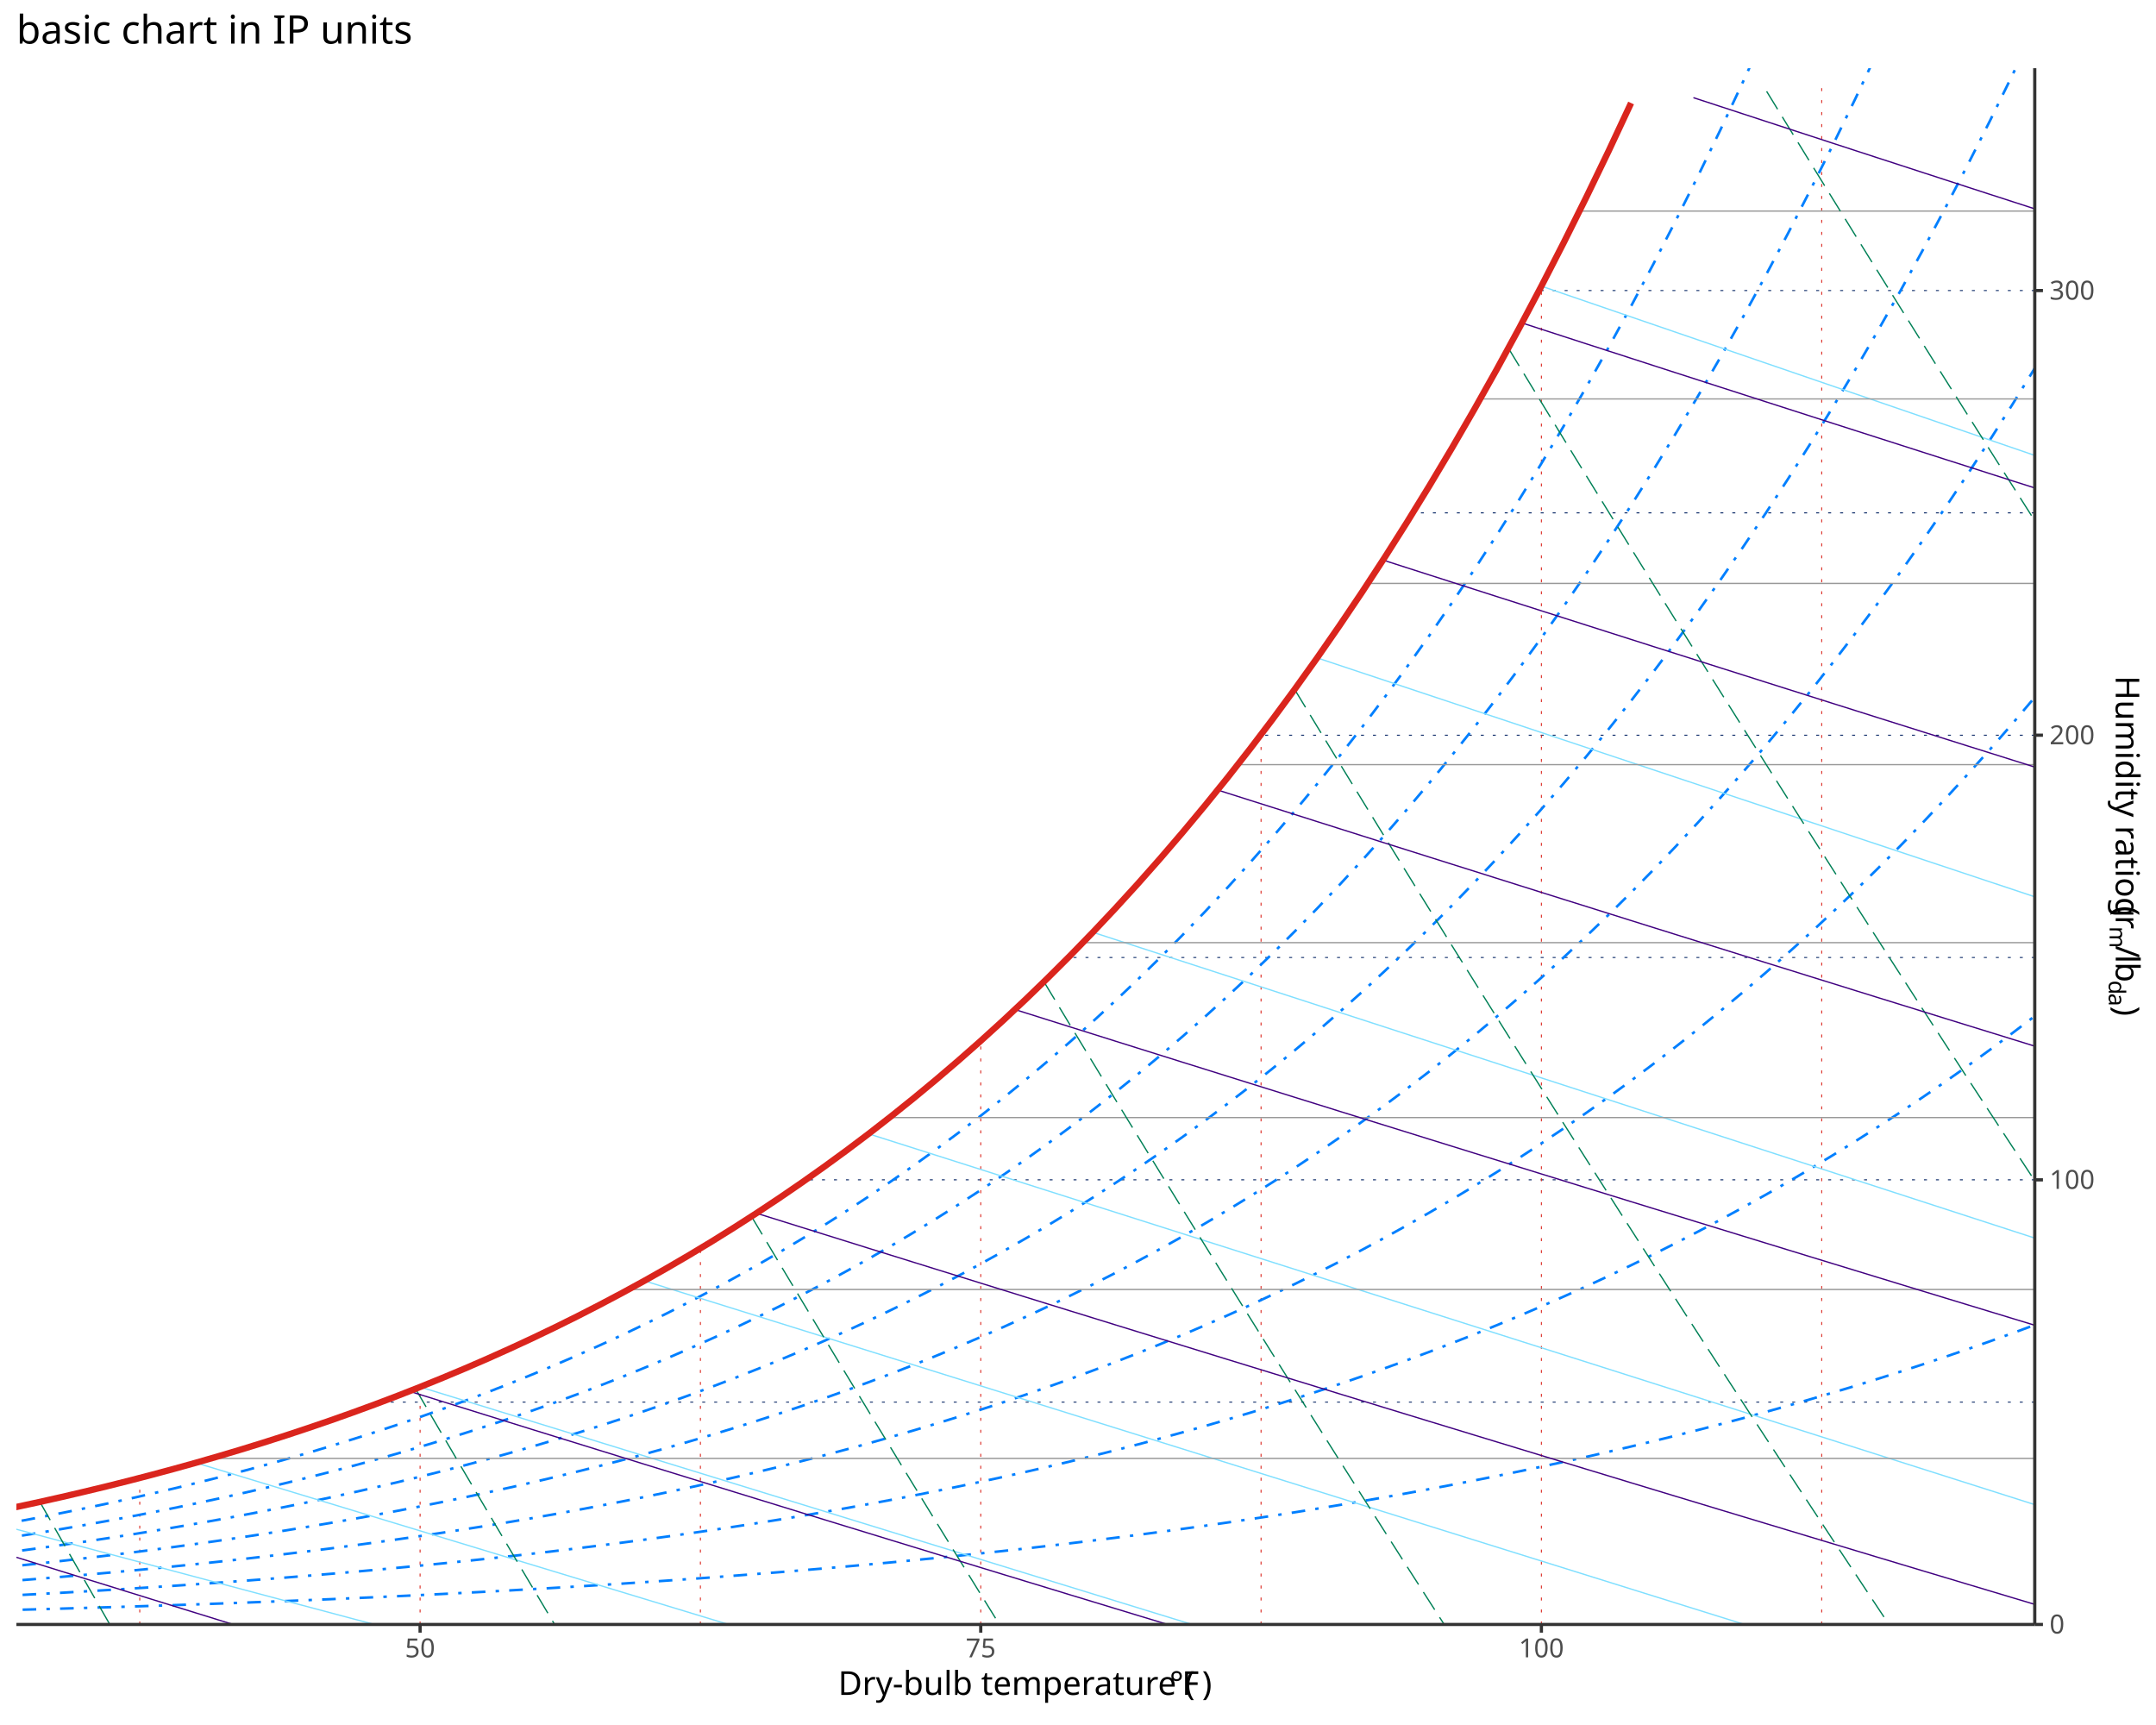
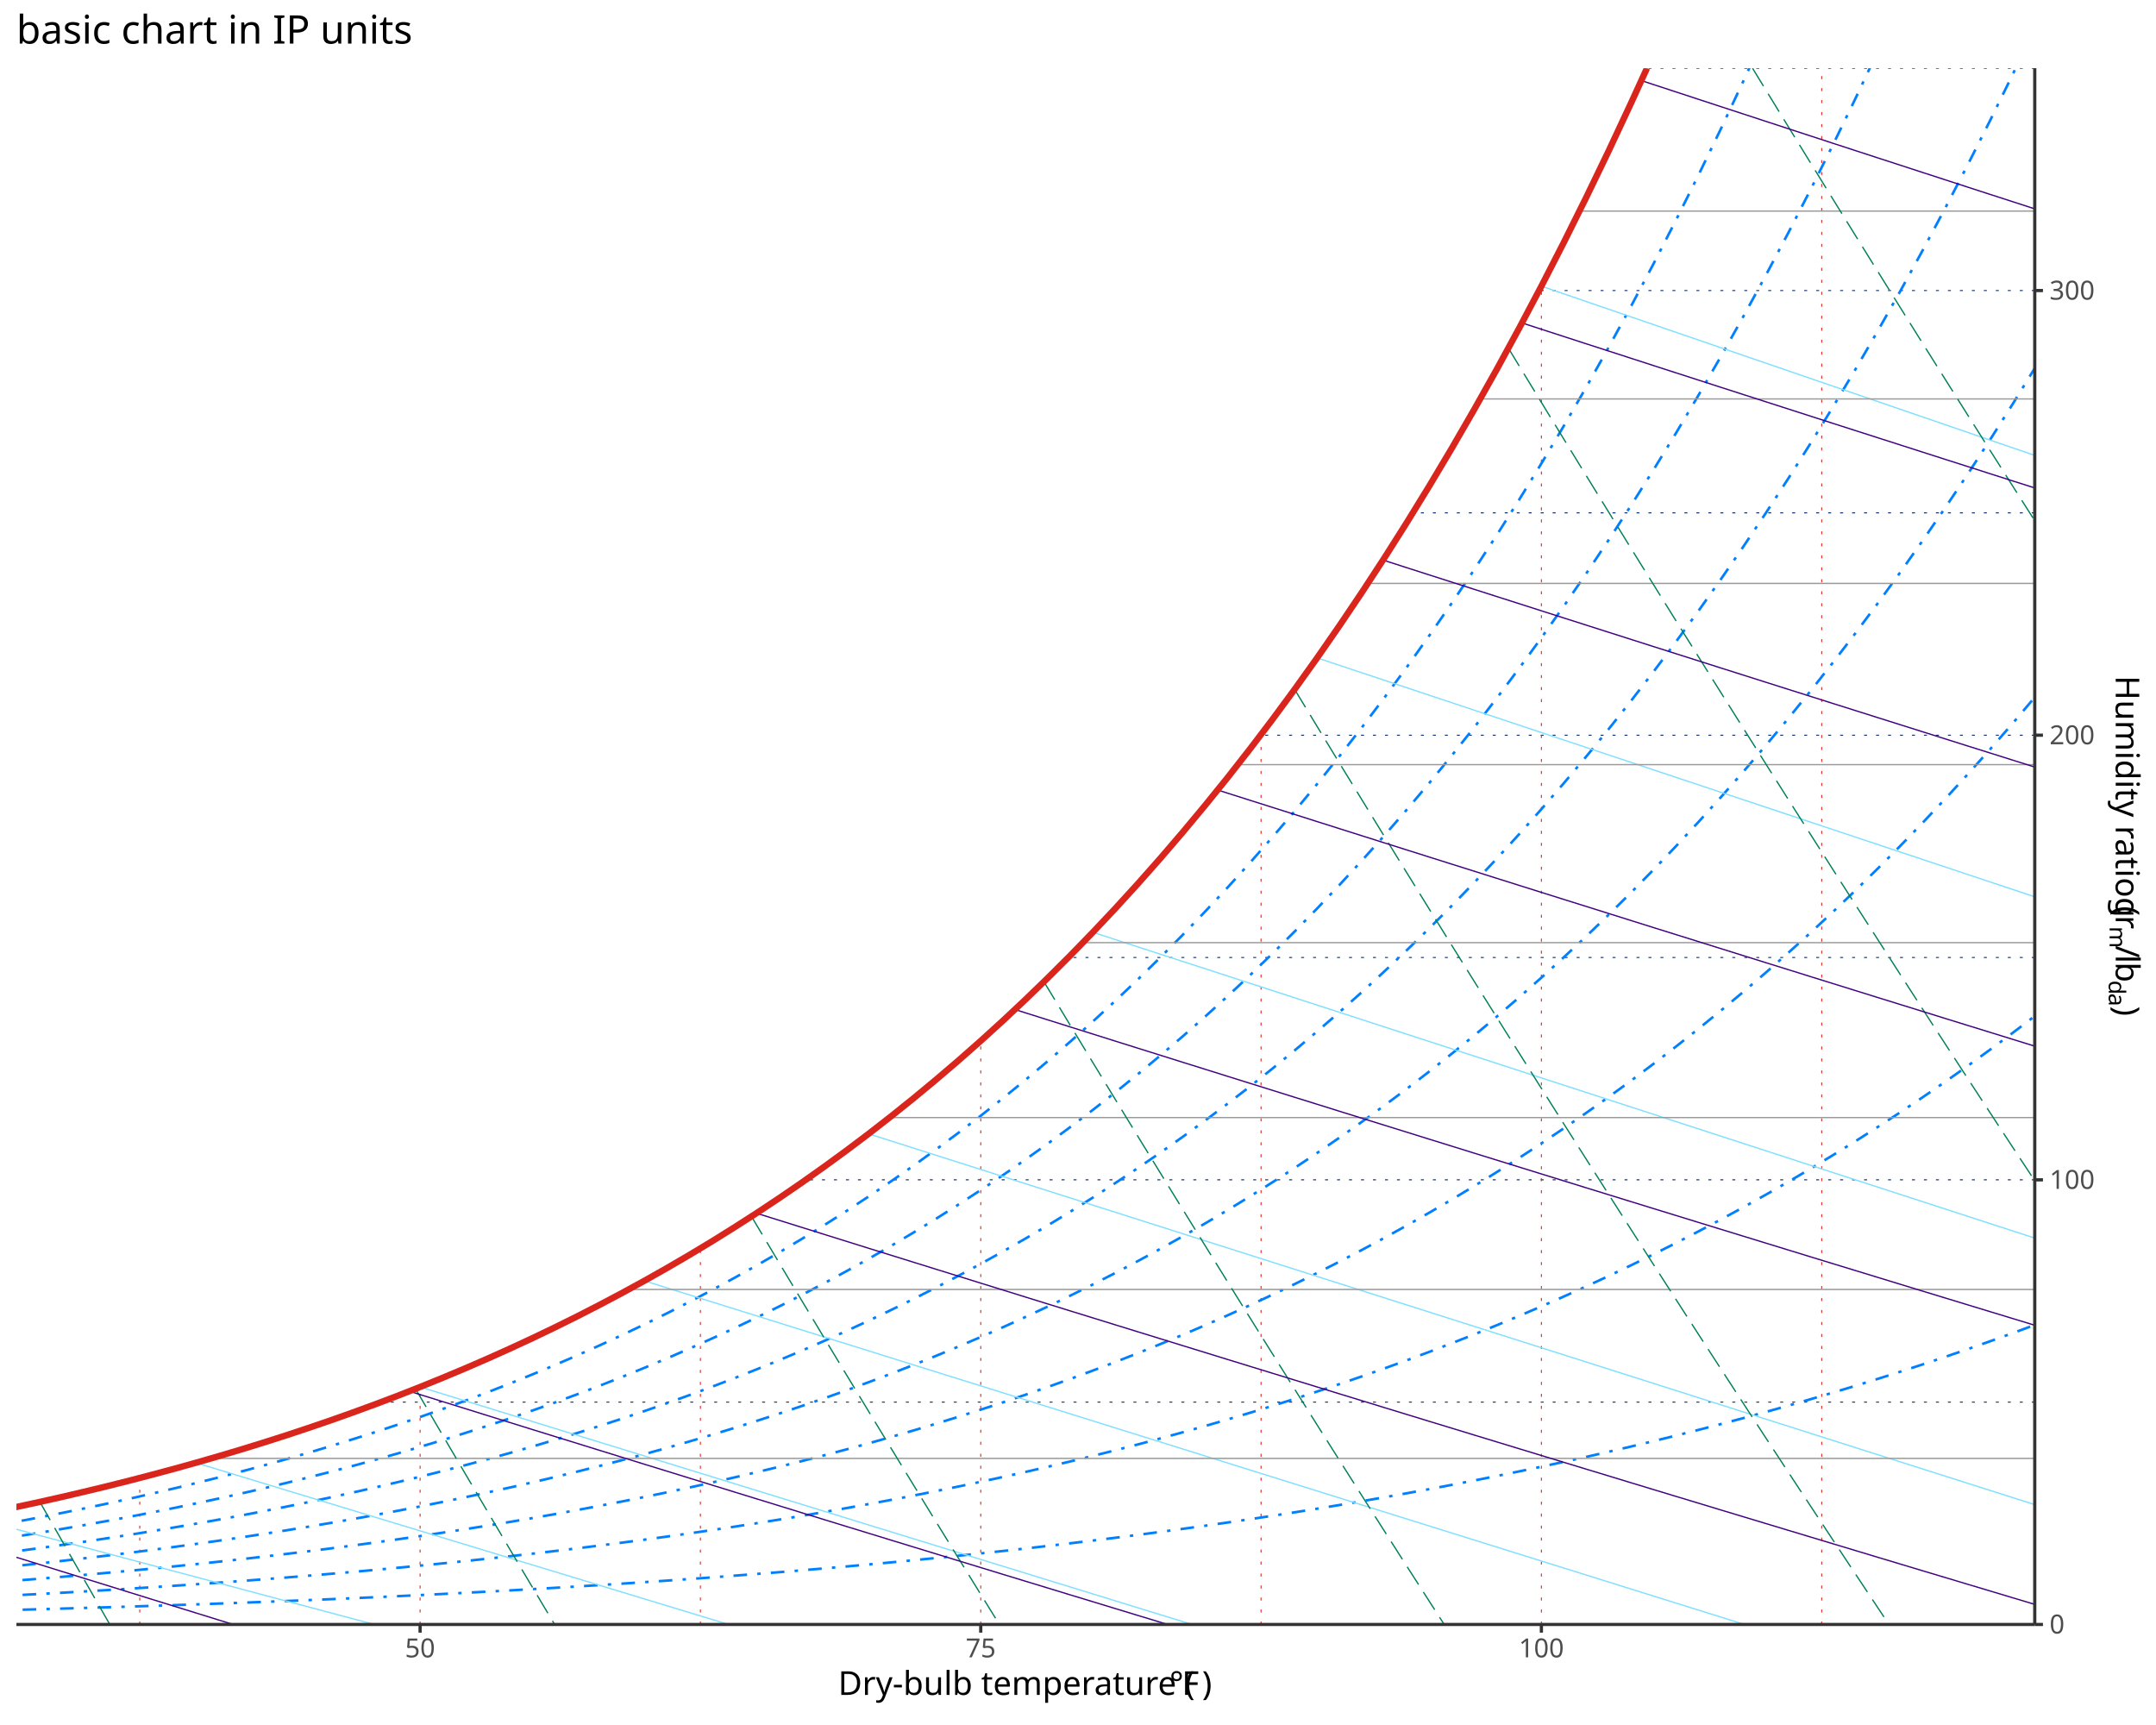
<svg xmlns="http://www.w3.org/2000/svg" class="svglite" data-engine-version="2.0" width="720.00pt" height="576.00pt" viewBox="0 0 720.00 576.00">
  <defs>
    <style type="text/css">
    .svglite line, .svglite polyline, .svglite polygon, .svglite path, .svglite rect, .svglite circle {
      fill: none;
      stroke: #000000;
      stroke-linecap: round;
      stroke-linejoin: round;
      stroke-miterlimit: 10.00;
    }
  </style>
  </defs>
  <rect width="100%" height="100%" style="stroke: none; fill: #FFFFFF;" />
  <defs>
    <clipPath id="cpMC4wMHw3MjAuMDB8MC4wMHw1NzYuMDA=">
      <rect x="0.00" y="0.00" width="720.00" height="576.00" />
    </clipPath>
  </defs>
  <g clip-path="url(#cpMC4wMHw3MjAuMDB8MC4wMHw1NzYuMDA=)">
    <rect x="0.00" y="0.00" width="720.00" height="576.00" style="stroke-width: 1.07; stroke: #FFFFFF; fill: #FFFFFF;" />
  </g>
  <defs>
    <clipPath id="cpNS40OHw2NzkuNTF8MjIuNzh8NTQyLjQz">
      <rect x="5.48" y="22.78" width="674.03" height="519.64" />
    </clipPath>
  </defs>
  <g clip-path="url(#cpNS40OHw2NzkuNTF8MjIuNzh8NTQyLjQz)">
-     <polygon points="5.48,542.43 5.48,506.66 -9.50,506.66 -2.01,504.97 5.48,503.20 12.97,501.58 20.46,499.90 27.95,498.15 35.44,496.35 42.93,494.47 50.41,492.53 57.90,490.52 65.39,488.44 72.88,486.28 80.37,484.05 87.86,481.74 95.35,479.35 102.84,476.87 110.33,474.31 117.82,471.65 125.31,468.91 132.80,466.07 140.29,463.13 147.77,460.09 155.26,456.95 162.75,453.70 170.24,450.34 177.73,446.87 185.22,443.28 192.71,439.57 200.20,435.73 207.69,431.77 215.18,427.68 222.67,423.45 230.16,419.08 237.65,414.57 245.13,409.91 252.62,405.10 260.11,400.13 267.60,395.00 275.09,389.70 282.58,384.24 290.07,378.60 297.56,372.77 305.05,366.76 312.54,360.56 320.03,354.16 327.52,347.56 335.01,340.75 342.49,333.73 349.98,326.48 357.47,319.01 364.96,311.30 372.45,303.35 379.94,295.15 387.43,286.69 394.92,277.97 402.41,268.98 409.90,259.72 417.39,250.16 424.88,240.31 432.37,230.15 439.86,219.68 447.34,208.89 454.83,197.77 462.32,186.30 469.81,174.48 477.30,162.30 484.79,149.75 492.28,136.80 499.77,123.47 507.26,109.72 514.75,95.55 522.24,80.95 529.73,65.90 537.22,50.39 544.70,34.40 679.51,22.78 679.51,542.43 " style="stroke-width: 1.07; stroke: none; fill: #FFFFFF;" />
+     <polygon points="5.48,542.43 5.48,506.66 -9.50,506.66 -2.01,504.97 5.48,503.20 12.97,501.58 20.46,499.90 27.95,498.15 35.44,496.35 42.93,494.47 50.41,492.53 57.90,490.52 65.39,488.44 72.88,486.28 80.37,484.05 87.86,481.74 95.35,479.35 102.84,476.87 110.33,474.31 117.82,471.65 125.31,468.91 132.80,466.07 140.29,463.13 147.77,460.09 155.26,456.95 162.75,453.70 170.24,450.34 177.73,446.87 185.22,443.28 192.71,439.57 200.20,435.73 207.69,431.77 215.18,427.68 222.67,423.45 230.16,419.08 237.65,414.57 245.13,409.91 252.62,405.10 260.11,400.13 267.60,395.00 275.09,389.70 282.58,384.24 290.07,378.60 297.56,372.77 305.05,366.76 312.54,360.56 320.03,354.16 327.52,347.56 335.01,340.75 342.49,333.73 349.98,326.48 357.47,319.01 364.96,311.30 372.45,303.35 379.94,295.15 387.43,286.69 394.92,277.97 402.41,268.98 409.90,259.72 417.39,250.16 424.88,240.31 432.37,230.15 439.86,219.68 447.34,208.89 454.83,197.77 462.32,186.30 469.81,174.48 477.30,162.30 484.79,149.75 492.28,136.80 499.77,123.47 507.26,109.72 514.75,95.55 522.24,80.95 529.73,65.90 537.22,50.39 544.70,34.40 550.01,22.78 679.51,22.78 679.51,542.43 " style="stroke-width: 1.07; stroke: none; fill: #FFFFFF;" />
+     <polyline points="679.51,22.78 550.01,22.78 " style="stroke-width: 0.32; stroke: #002060; stroke-dasharray: 1.00,3.00; stroke-linecap: butt;" />
    <polyline points="679.51,97.02 513.97,97.02 " style="stroke-width: 0.32; stroke: #002060; stroke-dasharray: 1.00,3.00; stroke-linecap: butt;" />
    <polyline points="679.51,171.25 471.80,171.25 " style="stroke-width: 0.32; stroke: #002060; stroke-dasharray: 1.00,3.00; stroke-linecap: butt;" />
    <polyline points="679.51,245.49 420.94,245.49 " style="stroke-width: 0.32; stroke: #002060; stroke-dasharray: 1.00,3.00; stroke-linecap: butt;" />
    <polyline points="679.51,319.72 356.76,319.72 " style="stroke-width: 0.32; stroke: #002060; stroke-dasharray: 1.00,3.00; stroke-linecap: butt;" />
    <polyline points="679.51,393.96 269.08,393.96 " style="stroke-width: 0.32; stroke: #002060; stroke-dasharray: 1.00,3.00; stroke-linecap: butt;" />
    <polyline points="679.51,468.19 127.19,468.19 " style="stroke-width: 0.32; stroke: #002060; stroke-dasharray: 1.00,3.00; stroke-linecap: butt;" />
-     <polyline points="608.36,542.43 608.36,28.91 " style="stroke-width: 0.32; stroke: #DA251D; stroke-dasharray: 1.00,3.00; stroke-linecap: butt;" />
+     <polyline points="608.36,542.43 608.36,22.78 " style="stroke-width: 0.32; stroke: #DA251D; stroke-dasharray: 1.00,3.00; stroke-linecap: butt;" />
    <polyline points="514.75,542.43 514.75,95.55 " style="stroke-width: 0.32; stroke: #DA251D; stroke-dasharray: 1.00,3.00; stroke-linecap: butt;" />
    <polyline points="421.13,542.43 421.13,245.23 " style="stroke-width: 0.32; stroke: #DA251D; stroke-dasharray: 1.00,3.00; stroke-linecap: butt;" />
    <polyline points="327.52,542.43 327.52,347.56 " style="stroke-width: 0.32; stroke: #DA251D; stroke-dasharray: 1.00,3.00; stroke-linecap: butt;" />
    <polyline points="233.90,542.43 233.90,416.82 " style="stroke-width: 0.32; stroke: #DA251D; stroke-dasharray: 1.00,3.00; stroke-linecap: butt;" />
    <polyline points="140.29,542.43 140.29,463.13 " style="stroke-width: 0.32; stroke: #DA251D; stroke-dasharray: 1.00,3.00; stroke-linecap: butt;" />
    <polyline points="46.67,542.43 46.67,493.50 " style="stroke-width: 0.32; stroke: #DA251D; stroke-dasharray: 1.00,3.00; stroke-linecap: butt;" />
    <polyline points="-9.50,537.98 -2.01,537.77 5.48,537.55 12.97,537.35 20.46,537.14 27.95,536.92 35.44,536.70 42.93,536.47 50.41,536.23 57.90,535.98 65.39,535.73 72.88,535.46 80.37,535.19 87.86,534.90 95.35,534.61 102.84,534.30 110.33,533.99 117.82,533.66 125.31,533.33 132.80,532.98 140.29,532.62 147.77,532.25 155.26,531.86 162.75,531.47 170.24,531.06 177.73,530.63 185.22,530.20 192.71,529.75 200.20,529.28 207.69,528.80 215.18,528.30 222.67,527.79 230.16,527.26 237.65,526.72 245.13,526.15 252.62,525.57 260.11,524.98 267.60,524.36 275.09,523.72 282.58,523.07 290.07,522.39 297.56,521.70 305.05,520.98 312.54,520.24 320.03,519.48 327.52,518.69 335.01,517.89 342.49,517.06 349.98,516.20 357.47,515.32 364.96,514.41 372.45,513.48 379.94,512.52 387.43,511.53 394.92,510.51 402.41,509.47 409.90,508.39 417.39,507.28 424.88,506.15 432.37,504.98 439.86,503.77 447.34,502.54 454.83,501.26 462.32,499.96 469.81,498.62 477.30,497.24 484.79,495.82 492.28,494.36 499.77,492.87 507.26,491.33 514.75,489.75 522.24,488.13 529.73,486.47 537.22,484.76 544.70,483.01 552.19,481.21 559.68,479.36 567.17,477.47 574.66,475.52 582.15,473.53 589.64,471.48 597.13,469.38 604.62,467.22 612.11,465.01 619.60,462.75 627.09,460.42 634.58,458.04 642.06,455.60 649.55,453.09 657.04,450.52 664.53,447.89 672.02,445.19 679.51,442.42 687.00,439.59 694.49,436.69 " style="stroke-width: 0.85; stroke: #007FFF; stroke-dasharray: 1.14,3.41,4.55,3.41; stroke-linecap: butt;" />
    <polyline points="-9.50,529.06 -2.01,528.43 5.48,527.77 12.97,527.17 20.46,526.54 27.95,525.89 35.44,525.22 42.93,524.53 50.41,523.81 57.90,523.06 65.39,522.29 72.88,521.49 80.37,520.66 87.86,519.80 95.35,518.91 102.84,518.00 110.33,517.05 117.82,516.07 125.31,515.05 132.80,514.00 140.29,512.92 147.77,511.79 155.26,510.63 162.75,509.44 170.24,508.20 177.73,506.92 185.22,505.60 192.71,504.23 200.20,502.82 207.69,501.37 215.18,499.87 222.67,498.32 230.16,496.72 237.65,495.06 245.13,493.36 252.62,491.60 260.11,489.79 267.60,487.92 275.09,485.99 282.58,484.00 290.07,481.95 297.56,479.83 305.05,477.65 312.54,475.41 320.03,473.09 327.52,470.70 335.01,468.25 342.49,465.71 349.98,463.10 357.47,460.42 364.96,457.65 372.45,454.80 379.94,451.86 387.43,448.84 394.92,445.73 402.41,442.53 409.90,439.23 417.39,435.84 424.88,432.35 432.37,428.76 439.86,425.06 447.34,421.26 454.83,417.35 462.32,413.33 469.81,409.19 477.30,404.93 484.79,400.56 492.28,396.06 499.77,391.43 507.26,386.68 514.75,381.79 522.24,376.76 529.73,371.60 537.22,366.29 544.70,360.84 552.19,355.23 559.68,349.47 567.17,343.55 574.66,337.47 582.15,331.22 589.64,324.81 597.13,318.21 604.62,311.44 612.11,304.49 619.60,297.35 627.09,290.01 634.58,282.48 642.06,274.74 649.55,266.80 657.04,258.64 664.53,250.27 672.02,241.67 679.51,232.84 687.00,223.78 694.49,214.48 " style="stroke-width: 0.85; stroke: #007FFF; stroke-dasharray: 1.14,3.41,4.55,3.41; stroke-linecap: butt;" />
    <polyline points="-9.50,520.12 -2.01,519.07 5.48,517.97 12.97,516.96 20.46,515.91 27.95,514.83 35.44,513.70 42.93,512.54 50.41,511.33 57.90,510.08 65.39,508.79 72.88,507.45 80.37,506.07 87.86,504.63 95.35,503.15 102.84,501.61 110.33,500.02 117.82,498.37 125.31,496.67 132.80,494.91 140.29,493.09 147.77,491.21 155.26,489.27 162.75,487.26 170.24,485.18 177.73,483.03 185.22,480.81 192.71,478.52 200.20,476.15 207.69,473.71 215.18,471.18 222.67,468.57 230.16,465.88 237.65,463.10 245.13,460.23 252.62,457.27 260.11,454.22 267.60,451.07 275.09,447.81 282.58,444.46 290.07,441.00 297.56,437.43 305.05,433.74 312.54,429.95 320.03,426.03 327.52,422.00 335.01,417.84 342.49,413.55 349.98,409.13 357.47,404.57 364.96,399.88 372.45,395.04 379.94,390.06 387.43,384.93 394.92,379.64 402.41,374.19 409.90,368.58 417.39,362.81 424.88,356.86 432.37,350.73 439.86,344.42 447.34,337.92 454.83,331.24 462.32,324.35 469.81,317.27 477.30,309.97 484.79,302.47 492.28,294.74 499.77,286.79 507.26,278.61 514.75,270.19 522.24,261.52 529.73,252.61 537.22,243.44 544.70,234.00 552.19,224.29 559.68,214.30 567.17,204.03 574.66,193.46 582.15,182.58 589.64,171.40 597.13,159.89 604.62,148.06 612.11,135.89 619.60,123.37 627.09,110.49 634.58,97.24 642.06,83.62 649.55,69.60 657.04,55.19 664.53,40.37 672.02,25.12 679.51,9.43 687.00,-6.70 694.49,-23.29 " style="stroke-width: 0.85; stroke: #007FFF; stroke-dasharray: 1.14,3.41,4.55,3.41; stroke-linecap: butt;" />
    <polyline points="-9.50,511.16 -2.01,509.68 5.48,508.13 12.97,506.71 20.46,505.24 27.95,503.72 35.44,502.14 42.93,500.51 50.41,498.81 57.90,497.06 65.39,495.24 72.88,493.36 80.37,491.41 87.86,489.39 95.35,487.30 102.84,485.14 110.33,482.90 117.82,480.58 125.31,478.19 132.80,475.71 140.29,473.15 147.77,470.50 155.26,467.76 162.75,464.92 170.24,461.99 177.73,458.96 185.22,455.84 192.71,452.60 200.20,449.26 207.69,445.81 215.18,442.24 222.67,438.56 230.16,434.75 237.65,430.83 245.13,426.77 252.62,422.58 260.11,418.26 267.60,413.79 275.09,409.19 282.58,404.43 290.07,399.53 297.56,394.46 305.05,389.24 312.54,383.85 320.03,378.29 327.52,372.56 335.01,366.65 342.49,360.55 349.98,354.26 357.47,347.77 364.96,341.09 372.45,334.19 379.94,327.09 387.43,319.76 394.92,312.21 402.41,304.42 409.90,296.40 417.39,288.13 424.88,279.61 432.37,270.83 439.86,261.78 447.34,252.45 454.83,242.85 462.32,232.95 469.81,222.75 477.30,212.24 484.79,201.42 492.28,190.27 499.77,178.78 507.26,166.95 514.75,154.76 522.24,142.21 529.73,129.27 537.22,115.95 544.70,102.23 552.19,88.09 559.68,73.53 567.17,58.53 574.66,43.09 582.15,27.17 589.64,10.78 597.13,-6.10 604.62,-23.50 612.11,-41.42 619.60,-59.88 627.09,-78.90 634.58,-98.49 642.06,-118.68 649.55,-139.48 657.04,-160.91 664.53,-183.00 672.02,-205.76 679.51,-229.22 687.00,-253.39 694.49,-278.31 " style="stroke-width: 0.85; stroke: #007FFF; stroke-dasharray: 1.14,3.41,4.55,3.41; stroke-linecap: butt;" />
    <polyline points="-9.50,533.52 -2.01,533.10 5.48,532.66 12.97,532.26 20.46,531.85 27.95,531.41 35.44,530.97 42.93,530.50 50.41,530.02 57.90,529.53 65.39,529.01 72.88,528.48 80.37,527.93 87.86,527.36 95.35,526.77 102.84,526.16 110.33,525.53 117.82,524.88 125.31,524.20 132.80,523.50 140.29,522.78 147.77,522.04 155.26,521.27 162.75,520.47 170.24,519.65 177.73,518.80 185.22,517.92 192.71,517.01 200.20,516.08 207.69,515.11 215.18,514.12 222.67,513.09 230.16,512.02 237.65,510.93 245.13,509.80 252.62,508.63 260.11,507.43 267.60,506.19 275.09,504.91 282.58,503.59 290.07,502.23 297.56,500.83 305.05,499.39 312.54,497.90 320.03,496.37 327.52,494.79 335.01,493.16 342.49,491.49 349.98,489.76 357.47,487.98 364.96,486.15 372.45,484.27 379.94,482.33 387.43,480.33 394.92,478.28 402.41,476.17 409.90,473.99 417.39,471.76 424.88,469.45 432.37,467.09 439.86,464.65 447.34,462.15 454.83,459.58 462.32,456.93 469.81,454.21 477.30,451.41 484.79,448.53 492.28,445.58 499.77,442.54 507.26,439.42 514.75,436.21 522.24,432.92 529.73,429.54 537.22,426.06 544.70,422.49 552.19,418.82 559.68,415.06 567.17,411.19 574.66,407.22 582.15,403.14 589.64,398.96 597.13,394.66 604.62,390.25 612.11,385.72 619.60,381.08 627.09,376.31 634.58,371.42 642.06,366.40 649.55,361.25 657.04,355.97 664.53,350.54 672.02,344.98 679.51,339.28 687.00,333.43 694.49,327.43 " style="stroke-width: 0.85; stroke: #007FFF; stroke-dasharray: 1.14,3.41,4.55,3.41; stroke-linecap: butt;" />
    <polyline points="-9.50,524.59 -2.01,523.75 5.48,522.87 12.97,522.07 20.46,521.23 27.95,520.36 35.44,519.47 42.93,518.54 50.41,517.58 57.90,516.58 65.39,515.55 72.88,514.48 80.37,513.37 87.86,512.22 95.35,511.04 102.84,509.81 110.33,508.54 117.82,507.23 125.31,505.87 132.80,504.47 140.29,503.02 147.77,501.52 155.26,499.97 162.75,498.36 170.24,496.71 177.73,495.00 185.22,493.23 192.71,491.40 200.20,489.52 207.69,487.57 215.18,485.56 222.67,483.48 230.16,481.34 237.65,479.12 245.13,476.84 252.62,474.48 260.11,472.05 267.60,469.54 275.09,466.96 282.58,464.29 290.07,461.54 297.56,458.70 305.05,455.77 312.54,452.76 320.03,449.65 327.52,446.44 335.01,443.14 342.49,439.73 349.98,436.23 357.47,432.61 364.96,428.89 372.45,425.06 379.94,421.11 387.43,417.04 394.92,412.85 402.41,408.54 409.90,404.10 417.39,399.52 424.88,394.82 432.37,389.97 439.86,384.99 447.34,379.85 454.83,374.57 462.32,369.14 469.81,363.55 477.30,357.79 484.79,351.87 492.28,345.79 499.77,339.52 507.26,333.08 514.75,326.45 522.24,319.64 529.73,312.63 537.22,305.43 544.70,298.02 552.19,290.40 559.68,282.57 567.17,274.51 574.66,266.23 582.15,257.72 589.64,248.97 597.13,239.98 604.62,230.74 612.11,221.23 619.60,211.47 627.09,201.43 634.58,191.12 642.06,180.52 649.55,169.62 657.04,158.43 664.53,146.92 672.02,135.10 679.51,122.95 687.00,110.47 694.49,97.64 " style="stroke-width: 0.85; stroke: #007FFF; stroke-dasharray: 1.14,3.41,4.55,3.41; stroke-linecap: butt;" />
    <polyline points="-9.50,515.64 -2.01,514.38 5.48,513.05 12.97,511.84 20.46,510.58 27.95,509.28 35.44,507.93 42.93,506.53 50.41,505.08 57.90,503.58 65.39,502.02 72.88,500.41 80.37,498.74 87.86,497.02 95.35,495.23 102.84,493.38 110.33,491.47 117.82,489.49 125.31,487.44 132.80,485.33 140.29,483.13 147.77,480.87 155.26,478.53 162.75,476.11 170.24,473.61 177.73,471.02 185.22,468.35 192.71,465.59 200.20,462.73 207.69,459.79 215.18,456.74 222.67,453.60 230.16,450.35 237.65,447.00 245.13,443.54 252.62,439.97 260.11,436.29 267.60,432.48 275.09,428.56 282.58,424.51 290.07,420.33 297.56,416.02 305.05,411.57 312.54,406.98 320.03,402.25 327.52,397.37 335.01,392.34 342.49,387.16 349.98,381.81 357.47,376.30 364.96,370.61 372.45,364.76 379.94,358.72 387.43,352.50 394.92,346.09 402.41,339.49 409.90,332.69 417.39,325.68 424.88,318.46 432.37,311.02 439.86,303.35 447.34,295.46 454.83,287.33 462.32,278.96 469.81,270.34 477.30,261.46 484.79,252.32 492.28,242.91 499.77,233.22 507.26,223.24 514.75,212.96 522.24,202.39 529.73,191.50 537.22,180.29 544.70,168.75 552.19,156.87 559.68,144.64 567.17,132.05 574.66,119.09 582.15,105.75 589.64,92.02 597.13,77.89 604.62,63.34 612.11,48.36 619.60,32.95 627.09,17.08 634.58,0.74 642.06,-16.07 649.55,-33.38 657.04,-51.21 664.53,-69.55 672.02,-88.44 679.51,-107.89 687.00,-127.91 694.49,-148.53 " style="stroke-width: 0.85; stroke: #007FFF; stroke-dasharray: 1.14,3.41,4.55,3.41; stroke-linecap: butt;" />
    <polyline points="-9.50,506.67 694.49,693.84 " style="stroke-width: 0.43; stroke: #7FDFFF; stroke-linecap: butt;" />
    <polyline points="140.29,463.13 694.49,633.60 " style="stroke-width: 0.43; stroke: #7FDFFF; stroke-linecap: butt;" />
    <polyline points="290.07,378.60 694.49,507.18 " style="stroke-width: 0.43; stroke: #7FDFFF; stroke-linecap: butt;" />
    <polyline points="439.86,219.68 694.49,304.44 " style="stroke-width: 0.43; stroke: #7FDFFF; stroke-linecap: butt;" />
    <polyline points="65.39,488.44 694.49,679.35 " style="stroke-width: 0.43; stroke: #7FDFFF; stroke-linecap: butt;" />
    <polyline points="215.18,427.68 694.49,577.39 " style="stroke-width: 0.43; stroke: #7FDFFF; stroke-linecap: butt;" />
    <polyline points="364.96,311.30 694.49,418.28 " style="stroke-width: 0.43; stroke: #7FDFFF; stroke-linecap: butt;" />
    <polyline points="514.75,95.55 694.49,157.21 " style="stroke-width: 0.43; stroke: #7FDFFF; stroke-linecap: butt;" />
    <polyline points="679.51,133.21 672.02,133.21 664.53,133.21 657.04,133.21 649.55,133.21 642.06,133.21 634.58,133.21 627.09,133.21 619.60,133.21 612.11,133.21 604.62,133.21 597.13,133.21 589.64,133.21 582.15,133.21 574.66,133.21 567.17,133.21 559.68,133.21 552.19,133.21 544.70,133.21 537.22,133.21 529.73,133.21 522.24,133.21 514.75,133.21 507.26,133.21 499.77,133.21 494.30,133.21 " style="stroke-width: 0.43; stroke: #999999; stroke-linecap: butt;" />
    <polyline points="679.51,255.32 672.02,255.32 664.53,255.32 657.04,255.32 649.55,255.32 642.06,255.32 634.58,255.32 627.09,255.32 619.60,255.32 612.11,255.32 604.62,255.32 597.13,255.32 589.64,255.32 582.15,255.32 574.66,255.32 567.17,255.32 559.68,255.32 552.19,255.32 544.70,255.32 537.22,255.32 529.73,255.32 522.24,255.32 514.75,255.32 507.26,255.32 499.77,255.32 492.28,255.32 484.79,255.32 477.30,255.32 469.81,255.32 462.32,255.32 454.83,255.32 447.34,255.32 439.86,255.32 432.37,255.32 424.88,255.32 417.39,255.32 413.34,255.32 " style="stroke-width: 0.43; stroke: #999999; stroke-linecap: butt;" />
    <polyline points="679.51,373.17 672.02,373.17 664.53,373.17 657.04,373.17 649.55,373.17 642.06,373.17 634.58,373.17 627.09,373.17 619.60,373.17 612.11,373.17 604.62,373.17 597.13,373.17 589.64,373.17 582.15,373.17 574.66,373.17 567.17,373.17 559.68,373.17 552.19,373.17 544.70,373.17 537.22,373.17 529.73,373.17 522.24,373.17 514.75,373.17 507.26,373.17 499.77,373.17 492.28,373.17 484.79,373.17 477.30,373.17 469.81,373.17 462.32,373.17 454.83,373.17 447.34,373.17 439.86,373.17 432.37,373.17 424.88,373.17 417.39,373.17 409.90,373.17 402.41,373.17 394.92,373.17 387.43,373.17 379.94,373.17 372.45,373.17 364.96,373.17 357.47,373.17 349.98,373.17 342.49,373.17 335.01,373.17 327.52,373.17 320.03,373.17 312.54,373.17 305.05,373.17 297.56,373.17 297.05,373.17 " style="stroke-width: 0.43; stroke: #999999; stroke-linecap: butt;" />
    <polyline points="679.51,486.98 672.02,486.98 664.53,486.98 657.04,486.98 649.55,486.98 642.06,486.98 634.58,486.98 627.09,486.98 619.60,486.98 612.11,486.98 604.62,486.98 597.13,486.98 589.64,486.98 582.15,486.98 574.66,486.98 567.17,486.98 559.68,486.98 552.19,486.98 544.70,486.98 537.22,486.98 529.73,486.98 522.24,486.98 514.75,486.98 507.26,486.98 499.77,486.98 492.28,486.98 484.79,486.98 477.30,486.98 469.81,486.98 462.32,486.98 454.83,486.98 447.34,486.98 439.86,486.98 432.37,486.98 424.88,486.98 417.39,486.98 409.90,486.98 402.41,486.98 394.92,486.98 387.43,486.98 379.94,486.98 372.45,486.98 364.96,486.98 357.47,486.98 349.98,486.98 342.49,486.98 335.01,486.98 327.52,486.98 320.03,486.98 312.54,486.98 305.05,486.98 297.56,486.98 290.07,486.98 282.58,486.98 275.09,486.98 267.60,486.98 260.11,486.98 252.62,486.98 245.13,486.98 237.65,486.98 230.16,486.98 222.67,486.98 215.18,486.98 207.69,486.98 200.20,486.98 192.71,486.98 185.22,486.98 177.73,486.98 170.24,486.98 162.75,486.98 155.26,486.98 147.77,486.98 140.29,486.98 132.80,486.98 125.31,486.98 117.82,486.98 110.33,486.98 102.84,486.98 95.35,486.98 87.86,486.98 80.37,486.98 72.88,486.98 70.48,486.98 " style="stroke-width: 0.43; stroke: #999999; stroke-linecap: butt;" />
    <polyline points="679.51,70.48 672.02,70.48 664.53,70.48 657.04,70.48 649.55,70.48 642.06,70.48 634.58,70.48 627.09,70.48 619.60,70.48 612.11,70.48 604.62,70.48 597.13,70.48 589.64,70.48 582.15,70.48 574.66,70.48 567.17,70.48 559.68,70.48 552.19,70.48 544.70,70.48 537.22,70.48 529.73,70.48 527.45,70.48 " style="stroke-width: 0.43; stroke: #999999; stroke-linecap: butt;" />
    <polyline points="679.51,194.81 672.02,194.81 664.53,194.81 657.04,194.81 649.55,194.81 642.06,194.81 634.58,194.81 627.09,194.81 619.60,194.81 612.11,194.81 604.62,194.81 597.13,194.81 589.64,194.81 582.15,194.81 574.66,194.81 567.17,194.81 559.68,194.81 552.19,194.81 544.70,194.81 537.22,194.81 529.73,194.81 522.24,194.81 514.75,194.81 507.26,194.81 499.77,194.81 492.28,194.81 484.79,194.81 477.30,194.81 469.81,194.81 462.32,194.81 456.76,194.81 " style="stroke-width: 0.43; stroke: #999999; stroke-linecap: butt;" />
    <polyline points="679.51,314.76 672.02,314.76 664.53,314.76 657.04,314.76 649.55,314.76 642.06,314.76 634.58,314.76 627.09,314.76 619.60,314.76 612.11,314.76 604.62,314.76 597.13,314.76 589.64,314.76 582.15,314.76 574.66,314.76 567.17,314.76 559.68,314.76 552.19,314.76 544.70,314.76 537.22,314.76 529.73,314.76 522.24,314.76 514.75,314.76 507.26,314.76 499.77,314.76 492.28,314.76 484.79,314.76 477.30,314.76 469.81,314.76 462.32,314.76 454.83,314.76 447.34,314.76 439.86,314.76 432.37,314.76 424.88,314.76 417.39,314.76 409.90,314.76 402.41,314.76 394.92,314.76 387.43,314.76 379.94,314.76 372.45,314.76 364.96,314.76 361.59,314.76 " style="stroke-width: 0.43; stroke: #999999; stroke-linecap: butt;" />
    <polyline points="679.51,430.57 672.02,430.57 664.53,430.57 657.04,430.57 649.55,430.57 642.06,430.57 634.58,430.57 627.09,430.57 619.60,430.57 612.11,430.57 604.62,430.57 597.13,430.57 589.64,430.57 582.15,430.57 574.66,430.57 567.17,430.57 559.68,430.57 552.19,430.57 544.70,430.57 537.22,430.57 529.73,430.57 522.24,430.57 514.75,430.57 507.26,430.57 499.77,430.57 492.28,430.57 484.79,430.57 477.30,430.57 469.81,430.57 462.32,430.57 454.83,430.57 447.34,430.57 439.86,430.57 432.37,430.57 424.88,430.57 417.39,430.57 409.90,430.57 402.41,430.57 394.92,430.57 387.43,430.57 379.94,430.57 372.45,430.57 364.96,430.57 357.47,430.57 349.98,430.57 342.49,430.57 335.01,430.57 327.52,430.57 320.03,430.57 312.54,430.57 305.05,430.57 297.56,430.57 290.07,430.57 282.58,430.57 275.09,430.57 267.60,430.57 260.11,430.57 252.62,430.57 245.13,430.57 237.65,430.57 230.16,430.57 222.67,430.57 215.18,430.57 209.89,430.57 " style="stroke-width: 0.43; stroke: #999999; stroke-linecap: butt;" />
-     <polyline points="589.97,30.50 597.13,42.18 604.62,54.36 612.11,66.50 619.60,78.60 627.09,90.65 634.58,102.67 642.06,114.64 649.55,126.57 657.04,138.46 664.53,150.30 672.02,162.11 679.51,173.88 " style="stroke-width: 0.43; stroke: #008056; stroke-dasharray: 7.00,3.00; stroke-linecap: butt;" />
+     <polyline points="585.26,22.78 589.64,29.95 597.13,42.18 604.62,54.36 612.11,66.50 619.60,78.60 627.09,90.65 634.58,102.67 642.06,114.64 649.55,126.57 657.04,138.46 664.53,150.30 672.02,162.11 679.51,173.88 " style="stroke-width: 0.43; stroke: #008056; stroke-dasharray: 7.00,3.00; stroke-linecap: butt;" />
    <polyline points="432.33,230.20 432.37,230.25 439.86,242.58 447.34,254.86 454.83,267.10 462.32,279.29 469.81,291.44 477.30,303.55 484.79,315.61 492.28,327.63 499.77,339.60 507.26,351.54 514.75,363.43 522.24,375.28 529.73,387.08 537.22,398.85 544.70,410.57 552.19,422.25 559.68,433.89 567.17,445.49 574.66,457.04 582.15,468.56 589.64,480.04 597.13,491.47 604.62,502.87 612.11,514.22 619.60,525.54 627.09,536.82 630.82,542.43 " style="stroke-width: 0.43; stroke: #008056; stroke-dasharray: 7.00,3.00; stroke-linecap: butt;" />
    <polyline points="250.95,406.17 252.62,408.98 260.11,421.53 267.60,434.03 275.09,446.49 282.58,458.90 290.07,471.26 297.56,483.57 305.05,495.84 312.54,508.06 320.03,520.24 327.52,532.37 333.75,542.43 " style="stroke-width: 0.43; stroke: #008056; stroke-dasharray: 7.00,3.00; stroke-linecap: butt;" />
    <polyline points="13.31,501.50 20.46,514.08 27.95,527.20 35.44,540.27 36.67,542.43 " style="stroke-width: 0.43; stroke: #008056; stroke-dasharray: 7.00,3.00; stroke-linecap: butt;" />
    <polyline points="503.71,116.22 507.26,122.07 514.75,134.37 522.24,146.62 529.73,158.84 537.22,171.00 544.70,183.13 552.19,195.21 559.68,207.26 567.17,219.25 574.66,231.21 582.15,243.12 589.64,254.99 597.13,266.83 604.62,278.61 612.11,290.36 619.60,302.07 627.09,313.73 634.58,325.36 642.06,336.95 649.55,348.49 657.04,360.00 664.53,371.46 672.02,382.89 679.51,394.27 " style="stroke-width: 0.43; stroke: #008056; stroke-dasharray: 7.00,3.00; stroke-linecap: butt;" />
    <polyline points="348.62,327.80 349.98,330.06 357.47,342.45 364.96,354.80 372.45,367.10 379.94,379.36 387.43,391.57 394.92,403.74 402.41,415.86 409.90,427.94 417.39,439.97 424.88,451.96 432.37,463.90 439.86,475.81 447.34,487.67 454.83,499.48 462.32,511.25 469.81,522.99 477.30,534.67 482.29,542.43 " style="stroke-width: 0.43; stroke: #008056; stroke-dasharray: 7.00,3.00; stroke-linecap: butt;" />
    <polyline points="138.76,463.73 140.29,466.35 147.77,479.16 155.26,491.91 162.75,504.62 170.24,517.28 177.73,529.89 185.21,542.43 " style="stroke-width: 0.43; stroke: #008056; stroke-dasharray: 7.00,3.00; stroke-linecap: butt;" />
    <polyline points="508.26,107.83 514.75,109.94 522.24,112.37 529.73,114.80 537.22,117.22 544.70,119.64 552.19,122.07 559.68,124.49 567.17,126.90 574.66,129.32 582.15,131.73 589.64,134.14 597.13,136.55 604.62,138.96 612.11,141.37 619.60,143.77 627.09,146.17 634.58,148.57 642.06,150.97 649.55,153.37 657.04,155.76 664.53,158.16 672.02,160.55 679.51,162.93 " style="stroke-width: 0.43; stroke: #400080; stroke-linecap: butt;" />
    <polyline points="406.61,263.78 409.90,264.83 417.39,267.21 424.88,269.58 432.37,271.96 439.86,274.34 447.34,276.71 454.83,279.08 462.32,281.45 469.81,283.81 477.30,286.18 484.79,288.54 492.28,290.90 499.77,293.26 507.26,295.62 514.75,297.98 522.24,300.33 529.73,302.68 537.22,305.03 544.70,307.38 552.19,309.73 559.68,312.07 567.17,314.41 574.66,316.75 582.15,319.09 589.64,321.43 597.13,323.76 604.62,326.10 612.11,328.43 619.60,330.76 627.09,333.09 634.58,335.41 642.06,337.73 649.55,340.06 657.04,342.38 664.53,344.69 672.02,347.01 679.51,349.33 " style="stroke-width: 0.43; stroke: #400080; stroke-linecap: butt;" />
    <polyline points="252.61,405.10 252.62,405.11 260.11,407.45 267.60,409.79 275.09,412.13 282.58,414.47 290.07,416.81 297.56,419.14 305.05,421.47 312.54,423.80 320.03,426.13 327.52,428.46 335.01,430.78 342.49,433.11 349.98,435.43 357.47,437.75 364.96,440.06 372.45,442.38 379.94,444.69 387.43,447.00 394.92,449.31 402.41,451.62 409.90,453.93 417.39,456.23 424.88,458.53 432.37,460.83 439.86,463.13 447.34,465.43 454.83,467.72 462.32,470.02 469.81,472.31 477.30,474.60 484.79,476.88 492.28,479.17 499.77,481.45 507.26,483.73 514.75,486.01 522.24,488.29 529.73,490.57 537.22,492.84 544.70,495.12 552.19,497.39 559.68,499.66 567.17,501.92 574.66,504.19 582.15,506.45 589.64,508.71 597.13,510.97 604.62,513.23 612.11,515.49 619.60,517.74 627.09,520.00 634.58,522.25 642.06,524.50 649.55,526.74 657.04,528.99 664.53,531.23 672.02,533.48 679.51,535.72 " style="stroke-width: 0.43; stroke: #400080; stroke-linecap: butt;" />
    <polyline points="5.48,520.00 12.97,522.33 20.46,524.66 27.95,526.98 35.44,529.30 42.93,531.62 50.41,533.94 57.90,536.26 65.39,538.57 72.88,540.89 77.88,542.43 " style="stroke-width: 0.43; stroke: #400080; stroke-linecap: butt;" />
-     <polyline points="565.52,32.61 567.17,33.15 574.66,35.60 582.15,38.05 589.64,40.50 597.13,42.95 604.62,45.39 612.11,47.84 619.60,50.28 627.09,52.72 634.58,55.15 642.06,57.59 649.55,60.02 657.04,62.46 664.53,64.89 672.02,67.31 679.51,69.74 " style="stroke-width: 0.43; stroke: #400080; stroke-linecap: butt;" />
+     <polyline points="548.13,26.90 552.19,28.24 559.68,30.69 567.17,33.15 574.66,35.60 582.15,38.05 589.64,40.50 597.13,42.95 604.62,45.39 612.11,47.84 619.60,50.28 627.09,52.72 634.58,55.15 642.06,57.59 649.55,60.02 657.04,62.46 664.53,64.89 672.02,67.31 679.51,69.74 " style="stroke-width: 0.43; stroke: #400080; stroke-linecap: butt;" />
    <polyline points="461.86,187.01 462.32,187.16 469.81,189.57 477.30,191.97 484.79,194.37 492.28,196.77 499.77,199.17 507.26,201.56 514.75,203.96 522.24,206.35 529.73,208.74 537.22,211.13 544.70,213.51 552.19,215.90 559.68,218.28 567.17,220.66 574.66,223.04 582.15,225.41 589.64,227.79 597.13,230.16 604.62,232.53 612.11,234.90 619.60,237.26 627.09,239.63 634.58,241.99 642.06,244.35 649.55,246.71 657.04,249.07 664.53,251.42 672.02,253.78 679.51,256.13 " style="stroke-width: 0.43; stroke: #400080; stroke-linecap: butt;" />
    <polyline points="338.92,337.08 342.49,338.21 349.98,340.57 357.47,342.93 364.96,345.28 372.45,347.64 379.94,349.99 387.43,352.34 394.92,354.69 402.41,357.03 409.90,359.38 417.39,361.72 424.88,364.06 432.37,366.40 439.86,368.73 447.34,371.07 454.83,373.40 462.32,375.73 469.81,378.06 477.30,380.39 484.79,382.71 492.28,385.04 499.77,387.36 507.26,389.68 514.75,392.00 522.24,394.31 529.73,396.63 537.22,398.94 544.70,401.25 552.19,403.56 559.68,405.86 567.17,408.17 574.66,410.47 582.15,412.77 589.64,415.07 597.13,417.37 604.62,419.67 612.11,421.96 619.60,424.25 627.09,426.54 634.58,428.83 642.06,431.12 649.55,433.40 657.04,435.68 664.53,437.96 672.02,440.24 679.51,442.52 " style="stroke-width: 0.43; stroke: #400080; stroke-linecap: butt;" />
    <polyline points="136.68,464.54 140.29,465.67 147.77,468.00 155.26,470.33 162.75,472.66 170.24,474.99 177.73,477.32 185.22,479.64 192.71,481.96 200.20,484.28 207.69,486.60 215.18,488.92 222.67,491.23 230.16,493.54 237.65,495.85 245.13,498.16 252.62,500.47 260.11,502.77 267.60,505.08 275.09,507.38 282.58,509.68 290.07,511.97 297.56,514.27 305.05,516.56 312.54,518.85 320.03,521.14 327.52,523.43 335.01,525.72 342.49,528.00 349.98,530.28 357.47,532.57 364.96,534.84 372.45,537.12 379.94,539.40 387.43,541.67 389.93,542.43 " style="stroke-width: 0.43; stroke: #400080; stroke-linecap: butt;" />
-     <polygon points="5.48,22.78 544.70,34.40 537.22,50.39 529.73,65.90 522.24,80.95 514.75,95.55 507.26,109.72 499.77,123.47 492.28,136.80 484.79,149.75 477.30,162.30 469.81,174.48 462.32,186.30 454.83,197.77 447.34,208.89 439.86,219.68 432.37,230.15 424.88,240.31 417.39,250.16 409.90,259.72 402.41,268.98 394.92,277.97 387.43,286.69 379.94,295.15 372.45,303.35 364.96,311.30 357.47,319.01 349.98,326.48 342.49,333.73 335.01,340.75 327.52,347.56 320.03,354.16 312.54,360.56 305.05,366.76 297.56,372.77 290.07,378.60 282.58,384.24 275.09,389.70 267.60,395.00 260.11,400.13 252.62,405.10 245.13,409.91 237.65,414.57 230.16,419.08 222.67,423.45 215.18,427.68 207.69,431.77 200.20,435.73 192.71,439.57 185.22,443.28 177.73,446.87 170.24,450.34 162.75,453.70 155.26,456.95 147.77,460.09 140.29,463.13 132.80,466.07 125.31,468.91 117.82,471.65 110.33,474.31 102.84,476.87 95.35,479.35 87.86,481.74 80.37,484.05 72.88,486.28 65.39,488.44 57.90,490.52 50.41,492.53 42.93,494.47 35.44,496.35 27.95,498.15 20.46,499.90 12.97,501.58 5.48,503.20 -2.01,504.97 -9.50,506.66 5.48,506.66 " style="stroke-width: 1.07; stroke: none; fill: #FFFFFF;" />
-     <polyline points="-9.50,506.66 -2.01,504.97 5.48,503.20 12.97,501.58 20.46,499.90 27.95,498.15 35.44,496.35 42.93,494.47 50.41,492.53 57.90,490.52 65.39,488.44 72.88,486.28 80.37,484.05 87.86,481.74 95.35,479.35 102.84,476.87 110.33,474.31 117.82,471.65 125.31,468.91 132.80,466.07 140.29,463.13 147.77,460.09 155.26,456.95 162.75,453.70 170.24,450.34 177.73,446.87 185.22,443.28 192.71,439.57 200.20,435.73 207.69,431.77 215.18,427.68 222.67,423.45 230.16,419.08 237.65,414.57 245.13,409.91 252.62,405.10 260.11,400.13 267.60,395.00 275.09,389.70 282.58,384.24 290.07,378.60 297.56,372.77 305.05,366.76 312.54,360.56 320.03,354.16 327.52,347.56 335.01,340.75 342.49,333.73 349.98,326.48 357.47,319.01 364.96,311.30 372.45,303.35 379.94,295.15 387.43,286.69 394.92,277.97 402.41,268.98 409.90,259.72 417.39,250.16 424.88,240.31 432.37,230.15 439.86,219.68 447.34,208.89 454.83,197.77 462.32,186.30 469.81,174.48 477.30,162.30 484.79,149.75 492.28,136.80 499.77,123.47 507.26,109.72 514.75,95.55 522.24,80.95 529.73,65.90 537.22,50.39 544.70,34.40 " style="stroke-width: 2.13; stroke: #DA251D; stroke-linecap: butt;" />
+     <polygon points="5.48,22.78 550.01,22.78 544.70,34.40 537.22,50.39 529.73,65.90 522.24,80.95 514.75,95.55 507.26,109.72 499.77,123.47 492.28,136.80 484.79,149.75 477.30,162.30 469.81,174.48 462.32,186.30 454.83,197.77 447.34,208.89 439.86,219.68 432.37,230.15 424.88,240.31 417.39,250.16 409.90,259.72 402.41,268.98 394.92,277.97 387.43,286.69 379.94,295.15 372.45,303.35 364.96,311.30 357.47,319.01 349.98,326.48 342.49,333.73 335.01,340.75 327.52,347.56 320.03,354.16 312.54,360.56 305.05,366.76 297.56,372.77 290.07,378.60 282.58,384.24 275.09,389.70 267.60,395.00 260.11,400.13 252.62,405.10 245.13,409.91 237.65,414.57 230.16,419.08 222.67,423.45 215.18,427.68 207.69,431.77 200.20,435.73 192.71,439.57 185.22,443.28 177.73,446.87 170.24,450.34 162.75,453.70 155.26,456.95 147.77,460.09 140.29,463.13 132.80,466.07 125.31,468.91 117.82,471.65 110.33,474.31 102.84,476.87 95.35,479.35 87.86,481.74 80.37,484.05 72.88,486.28 65.39,488.44 57.90,490.52 50.41,492.53 42.93,494.47 35.44,496.35 27.95,498.15 20.46,499.90 12.97,501.58 5.48,503.20 -2.01,504.97 -9.50,506.66 5.48,506.66 " style="stroke-width: 1.07; stroke: none; fill: #FFFFFF;" />
+     <polyline points="-9.50,506.66 -2.01,504.97 5.48,503.20 12.97,501.58 20.46,499.90 27.95,498.15 35.44,496.35 42.93,494.47 50.41,492.53 57.90,490.52 65.39,488.44 72.88,486.28 80.37,484.05 87.86,481.74 95.35,479.35 102.84,476.87 110.33,474.31 117.82,471.65 125.31,468.91 132.80,466.07 140.29,463.13 147.77,460.09 155.26,456.95 162.75,453.70 170.24,450.34 177.73,446.87 185.22,443.28 192.71,439.57 200.20,435.73 207.69,431.77 215.18,427.68 222.67,423.45 230.16,419.08 237.65,414.57 245.13,409.91 252.62,405.10 260.11,400.13 267.60,395.00 275.09,389.70 282.58,384.24 290.07,378.60 297.56,372.77 305.05,366.76 312.54,360.56 320.03,354.16 327.52,347.56 335.01,340.75 342.49,333.73 349.98,326.48 357.47,319.01 364.96,311.30 372.45,303.35 379.94,295.15 387.43,286.69 394.92,277.97 402.41,268.98 409.90,259.72 417.39,250.16 424.88,240.31 432.37,230.15 439.86,219.68 447.34,208.89 454.83,197.77 462.32,186.30 469.81,174.48 477.30,162.30 484.79,149.75 492.28,136.80 499.77,123.47 507.26,109.72 514.75,95.55 522.24,80.95 529.73,65.90 537.22,50.39 544.70,34.40 550.01,22.78 " style="stroke-width: 2.13; stroke: #DA251D; stroke-linecap: butt;" />
  </g>
  <g clip-path="url(#cpMC4wMHw3MjAuMDB8MC4wMHw1NzYuMDA=)">
    <polyline points="679.51,542.43 679.51,22.78 " style="stroke-width: 1.07; stroke: #333333; stroke-linecap: butt;" />
    <polyline points="682.25,542.43 679.51,542.43 " style="stroke-width: 1.07; stroke: #333333; stroke-linecap: butt;" />
    <polyline points="682.25,393.96 679.51,393.96 " style="stroke-width: 1.07; stroke: #333333; stroke-linecap: butt;" />
    <polyline points="682.25,245.49 679.51,245.49 " style="stroke-width: 1.07; stroke: #333333; stroke-linecap: butt;" />
    <polyline points="682.25,97.02 679.51,97.02 " style="stroke-width: 1.07; stroke: #333333; stroke-linecap: butt;" />
    <text x="684.44" y="545.45" style="font-size: 8.80px; fill: #4D4D4D; font-family: sans;" textLength="4.89px" lengthAdjust="spacingAndGlyphs">0</text>
    <text x="684.44" y="396.98" style="font-size: 8.80px; fill: #4D4D4D; font-family: sans;" textLength="14.68px" lengthAdjust="spacingAndGlyphs">100</text>
    <text x="684.44" y="248.52" style="font-size: 8.80px; fill: #4D4D4D; font-family: sans;" textLength="14.68px" lengthAdjust="spacingAndGlyphs">200</text>
    <text x="684.44" y="100.05" style="font-size: 8.80px; fill: #4D4D4D; font-family: sans;" textLength="14.68px" lengthAdjust="spacingAndGlyphs">300</text>
    <polyline points="5.48,542.43 679.51,542.43 " style="stroke-width: 1.07; stroke: #333333; stroke-linecap: butt;" />
    <polyline points="140.29,545.17 140.29,542.43 " style="stroke-width: 1.07; stroke: #333333; stroke-linecap: butt;" />
    <polyline points="327.52,545.17 327.52,542.43 " style="stroke-width: 1.07; stroke: #333333; stroke-linecap: butt;" />
    <polyline points="514.75,545.17 514.75,542.43 " style="stroke-width: 1.07; stroke: #333333; stroke-linecap: butt;" />
    <text x="140.29" y="553.41" text-anchor="middle" style="font-size: 8.80px; fill: #4D4D4D; font-family: sans;" textLength="9.79px" lengthAdjust="spacingAndGlyphs">50</text>
    <text x="327.52" y="553.41" text-anchor="middle" style="font-size: 8.80px; fill: #4D4D4D; font-family: sans;" textLength="9.79px" lengthAdjust="spacingAndGlyphs">75</text>
    <text x="514.75" y="553.41" text-anchor="middle" style="font-size: 8.80px; fill: #4D4D4D; font-family: sans;" textLength="14.68px" lengthAdjust="spacingAndGlyphs">100</text>
    <text x="279.90" y="565.95" style="font-size: 11.00px; font-family: sans;" textLength="110.66px" lengthAdjust="spacingAndGlyphs">Dry-bulb temperature (</text>
    <text x="390.57" y="565.95" style="font-size: 11.00px; font-family: sans;" textLength="4.14px" lengthAdjust="spacingAndGlyphs">°</text>
    <text x="394.70" y="565.95" style="font-size: 11.00px; font-family: sans;" textLength="6.72px" lengthAdjust="spacingAndGlyphs">F</text>
    <text x="401.42" y="565.95" style="font-size: 11.00px; font-family: sans;" textLength="3.66px" lengthAdjust="spacingAndGlyphs">)</text>
    <text transform="translate(706.55,225.60) rotate(90)" style="font-size: 11.00px; font-family: sans;" textLength="73.97px" lengthAdjust="spacingAndGlyphs">Humidity ratio (</text>
    <text transform="translate(706.55,299.57) rotate(90)" style="font-size: 11.00px; font-family: sans;" textLength="6.12px" lengthAdjust="spacingAndGlyphs">g</text>
    <text transform="translate(706.55,305.68) rotate(90)" style="font-size: 11.00px; font-family: sans;" textLength="3.66px" lengthAdjust="spacingAndGlyphs">r</text>
    <text transform="translate(704.51,309.35) rotate(90)" style="font-size: 7.70px; font-family: sans;" textLength="6.42px" lengthAdjust="spacingAndGlyphs">m</text>
    <text transform="translate(706.55,315.76) rotate(90)" style="font-size: 11.00px; font-family: sans;" textLength="3.06px" lengthAdjust="spacingAndGlyphs">/</text>
    <text transform="translate(706.55,318.82) rotate(90)" style="font-size: 11.00px; font-family: sans;" textLength="2.44px" lengthAdjust="spacingAndGlyphs">l</text>
    <text transform="translate(706.55,321.26) rotate(90)" style="font-size: 11.00px; font-family: sans;" textLength="6.12px" lengthAdjust="spacingAndGlyphs">b</text>
    <text transform="translate(704.22,327.38) rotate(90)" style="font-size: 7.70px; font-family: sans;" textLength="4.28px" lengthAdjust="spacingAndGlyphs">d</text>
    <text transform="translate(704.22,331.66) rotate(90)" style="font-size: 7.70px; font-family: sans;" textLength="4.28px" lengthAdjust="spacingAndGlyphs">a</text>
    <text transform="translate(706.55,335.95) rotate(90)" style="font-size: 11.00px; font-family: sans;" textLength="3.66px" lengthAdjust="spacingAndGlyphs">)</text>
    <text x="5.48" y="14.56" style="font-size: 13.20px; font-family: sans;" textLength="125.48px" lengthAdjust="spacingAndGlyphs">basic chart in IP units</text>
  </g>
</svg>
